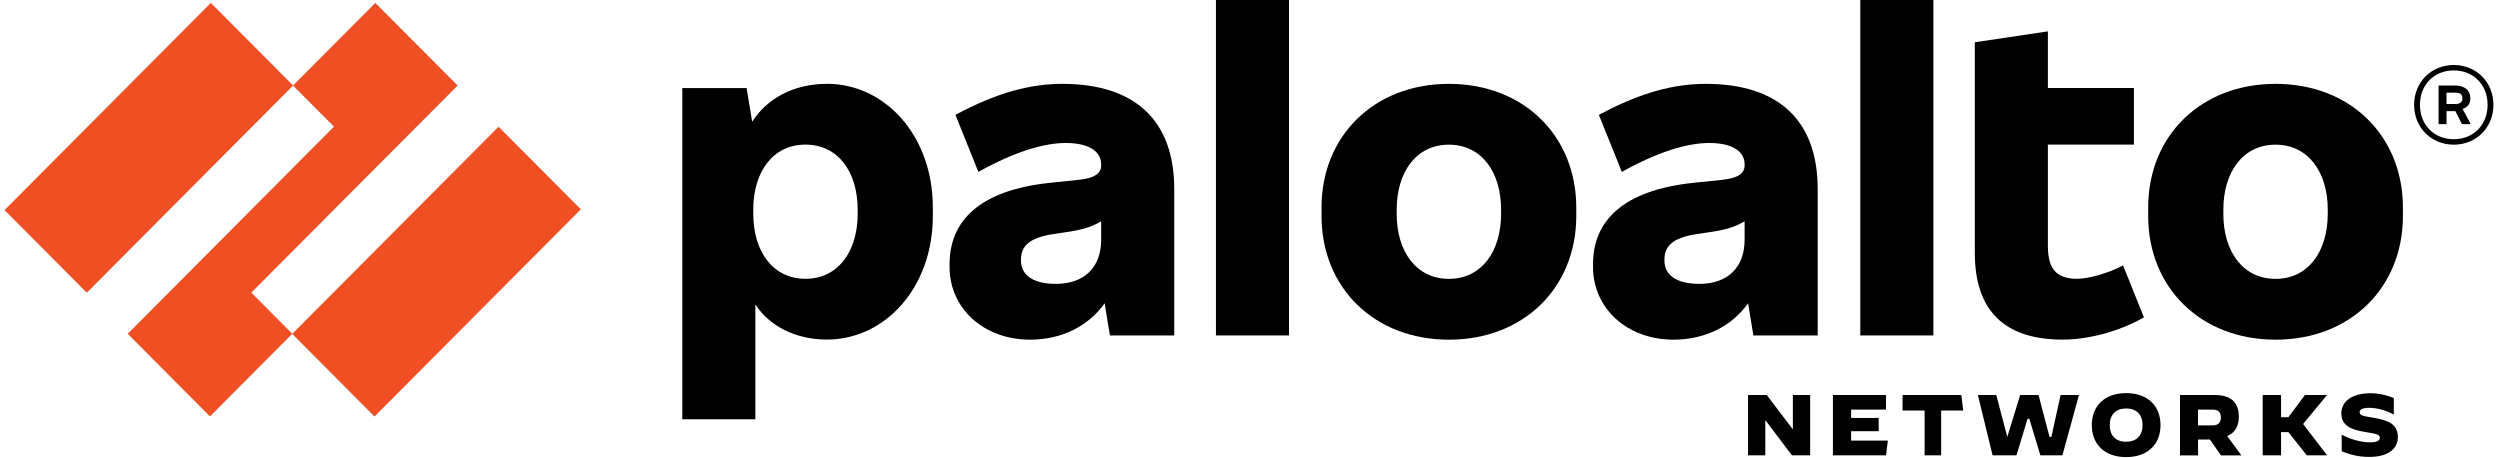
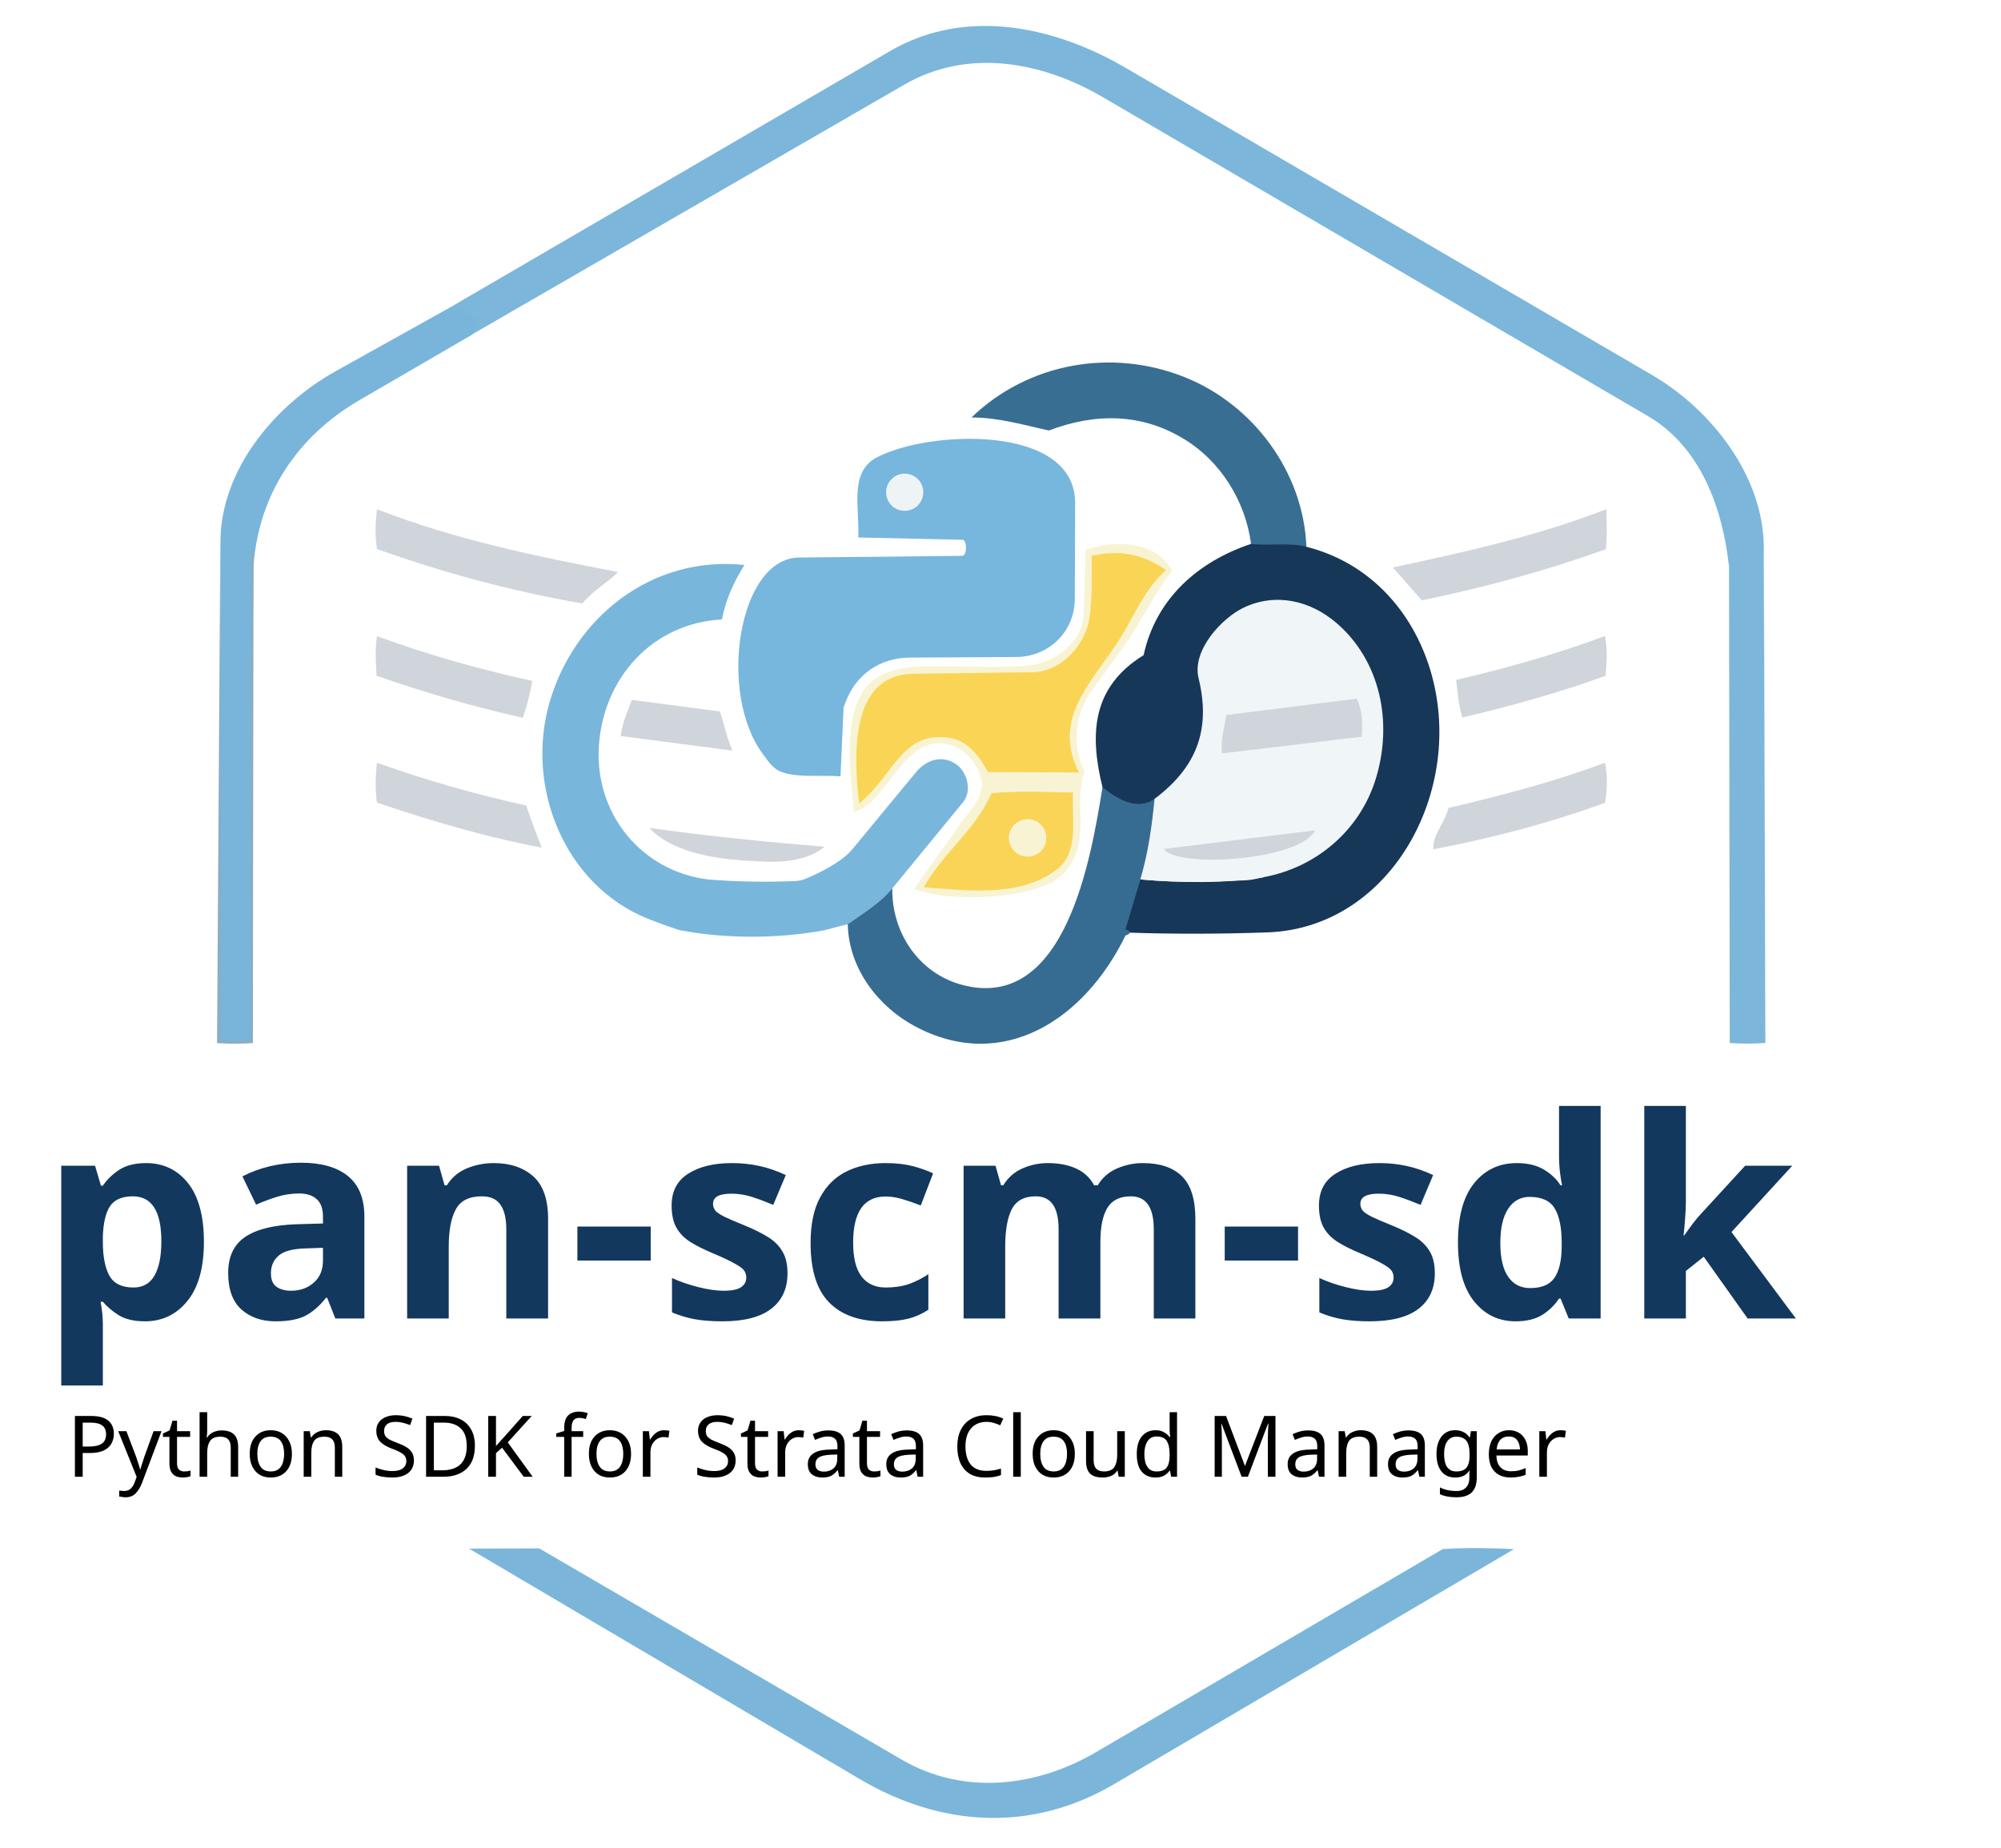
- <svg xmlns="http://www.w3.org/2000/svg" version="1.1" viewBox="0 0 390.5 71.4" xml:space="preserve">
-   <style type="text/css">
- 	.st0{fill:#F04E23;}
- </style>
-   <g transform="matrix(.287 0 0 .2882 .7087 0)">
-     <path d="m575.7 45.45c-17.5 0-35.68 4.77-58.18 16.82l12.5 30.91c19.54-10.91 35.68-15.68 47.5-15.68 13.41 0 19.32 5 19.32 11.59v0.45c0 4.55-3.64 7.05-12.5 7.96l-15.45 1.59c-38.64 4.09-54.55 20.91-54.55 44.09v1.59c0 22.05 18.18 39.32 43.86 39.32 16.91 0 31.6-7.14 40.53-19.74l2.88 17.47h35v-79.32c0-37.5-21.59-57.05-60.91-57.05m-3.41 108.4c-12.95 0-19.09-5-19.09-12.73v-0.45c0-6.82 3.86-11.82 17.95-13.86l6.14-0.91c8.97-1.25 14.48-2.9 19.55-5.97v10.06c0 15.23-9.55 23.86-24.55 23.86" />
-     <polygon class="st0" points="134.3 158.6 246.6 46.36 201.8 1.59 157 46.36 179.3 68.64 67.05 180.9 111.8 225.7 156.6 180.9" />
-     <rect class="st0" transform="matrix(.7071 -.7071 .7071 .7071 -33.65 78.99)" x="-.87" y="48.45" width="158.8" height="63.32" />
-     <rect class="st0" transform="matrix(.7071 -.7071 .7071 .7071 -35.19 209.4)" x="155.7" y="115.5" width="158.8" height="63.32" />
-     <rect x="659.3" width="39.77" height="181.8" />
-     <path d="m447.5 45.45c-18.08 0-32.6 8-40.59 20.53l-3.04-18.26h-35v179.5h39.77v-62.23c7.57 11.67 21.89 19.05 38.86 19.05 31.82 0 57.73-28.18 57.73-67.05v-4.55c0-38.84-25.91-67.03-57.73-67.03m16.82 70.46c0 20.45-10.68 35.23-28.41 35.23s-28.41-14.77-28.41-35.23v-2.27c0-20.46 10.68-35.23 28.41-35.23s28.41 14.77 28.41 35.23z" />
-     <path d="m1236 45.45c-40.68 0-69.32 28.18-69.32 67.05v4.55c0 38.86 28.64 67.05 69.32 67.05s69.32-28.18 69.32-67.05v-4.55c0-38.86-28.64-67.05-69.32-67.05m28.41 70.46c0 20.45-10.68 35.23-28.41 35.23s-28.41-14.77-28.41-35.23v-2.27c0-20.46 10.68-35.23 28.41-35.23s28.41 14.77 28.41 35.23z" />
-     <path d="m1342 53.64v-0.68c0-3.86-2.95-6.59-8.18-6.59h-9.09v20.91h4.32v-7.05h4.8l3.61 7.05h4.77l-4.44-8.27c2.7-0.83 4.21-2.85 4.21-5.37m-12.96-3.41h4.77c2.73 0 3.86 0.91 3.86 2.96v0.23c0 1.82-1.14 2.95-3.86 2.95h-4.77z" />
-     <path d="m1333 35.23c-12.27 0-21.59 9.32-21.59 21.59s9.32 21.59 21.59 21.59 21.59-9.32 21.59-21.59-9.32-21.59-21.59-21.59m0 40.22c-10.68 0-18.41-7.73-18.41-18.64s7.73-18.64 18.41-18.64 18.41 7.73 18.41 18.64-7.73 18.64-18.41 18.64" />
-     <rect x="1010" width="39.77" height="181.8" />
-     <path d="m1128 151.1c-11.59 0-15.91-5.68-15.91-17.95v-54.78h46.82v-30.68h-46.82v-30.69l-39.77 5.91v114.1c0 31.14 15.91 47.05 47.73 47.05 14.09 0 30.68-4.32 44.32-12.05l-11.36-28.18c-7.97 4.32-19.1 7.28-25.01 7.28" />
-     <path d="m925.9 45.45c-17.5 0-35.68 4.77-58.18 16.82l12.5 30.91c19.54-10.91 35.68-15.68 47.5-15.68 13.41 0 19.32 5 19.32 11.59v0.45c0 4.55-3.64 7.05-12.5 7.96l-15.45 1.59c-38.64 4.09-54.55 20.91-54.55 44.09v1.59c0 22.05 18.18 39.32 43.86 39.32 16.9 0 31.6-7.14 40.53-19.74l2.88 17.47h35v-79.32c0-37.5-21.59-57.05-60.91-57.05m-3.41 108.4c-12.96 0-19.09-5-19.09-12.73v-0.45c0-6.82 3.86-11.82 17.95-13.86l6.14-0.91c8.97-1.25 14.48-2.9 19.54-5.97v10.06c0 15.23-9.54 23.86-24.54 23.86" />
-     <path d="m786.1 45.45c-40.68 0-69.32 28.18-69.32 67.05v4.55c0 38.86 28.64 67.05 69.32 67.05s69.32-28.18 69.32-67.05v-4.55c-0.01-38.86-28.64-67.05-69.32-67.05m28.4 70.46c0 20.45-10.68 35.23-28.41 35.23s-28.41-14.77-28.41-35.23v-2.27c0-20.46 10.68-35.23 28.41-35.23s28.41 14.77 28.41 35.23z" />
-     <polygon points="972.8 246.8 958.4 227.8 958.3 227.8 958.3 246.8 948.9 246.8 948.9 214.1 959.1 214.1 973.2 232.6 973.3 232.6 973.3 214.1 982.7 214.1 982.7 246.8" />
-     <polygon points="1005 233.7 1005 238.8 1025 238.8 1024 246.8 995.1 246.8 995.1 214.1 1024 214.1 1024 222 1005 222 1005 226.5 1020 226.5 1020 233.7" />
-     <polygon points="1045 246.8 1045 222.5 1033 222.5 1033 214.1 1065 214.1 1066 222.5 1054 222.5 1054 246.8" />
-     <polygon points="1114 236.8 1119 214.1 1129 214.1 1120 246.8 1108 246.8 1102 227 1101 227 1095 246.8 1082 246.8 1074 214.1 1084 214.1 1090 236.8 1090 236.8 1097 214.1 1107 214.1 1113 236.8" />
-     <path d="m1136 230.4c0-10.66 7.24-17.34 18.69-17.34s18.7 6.68 18.7 17.34-7.24 17.34-18.7 17.34c-11.45 0-18.69-6.69-18.69-17.34m27.62 0c0-5.65-3.27-9.02-8.93-9.02s-8.93 3.37-8.93 9.02c0 5.66 3.27 9.02 8.88 9.02 5.66 0 8.98-3.37 8.98-9.02" />
-     <path d="m1184 214.1h19.07c8.69 0 12.95 4.11 12.95 11.73 0 5.23-2.15 8.79-6.36 10.47l7.76 10.52h-11.12l-6.03-8.6h-6.45v8.6h-9.82zm17.8 16.45c3.27 0 4.44-1.82 4.44-4.3s-1.17-4.25-4.44-4.25h-7.99v8.55z" />
-     <polygon points="1251 229.8 1264 246.7 1264 246.8 1253 246.8 1243 234.2 1239 234.2 1239 246.8 1229 246.8 1229 214.1 1239 214.1 1239 226.1 1243 226.1 1252 214.1 1264 214.1 1264 214.1" />
-     <path d="m1272 244.6v-8.97h0.05c5.47 2.76 10.8 4.11 15.42 4.11 3.51 0 5.28-0.84 5.28-2.48s-1.17-2.06-8.18-3.18c-7.66-1.21-12.76-3.51-12.76-10.1 0-6.12 5.38-10.84 15.89-10.84 4.21 0 8.6 0.89 12.67 2.62v8.88l-0.05 0.05c-3.88-2.24-9.11-3.65-13.32-3.65-3.74 0-5.23 0.89-5.23 2.38 0 1.92 2.29 2.1 8.04 3.09 7.66 1.31 12.76 3.46 12.76 10.38 0 5.37-4.02 10.75-15.56 10.75-5.7 0-10.24-1.17-15.01-3.04" />
+ <svg xmlns="http://www.w3.org/2000/svg" id="Layer_1" data-name="Layer 1" viewBox="0 0 164.58 151.98">
+   <defs>
+     <style>
+       .cls-1 {
+         fill: #79b6db;
+       }
+ 
+       .cls-2 {
+         fill: #f8f4d3;
+       }
+ 
+       .cls-3 {
+         fill: #376c92;
+       }
+ 
+       .cls-4 {
+         fill: #79b5db;
+       }
+ 
+       .cls-5 {
+         fill: #7bb6da;
+       }
+ 
+       .cls-6 {
+         fill: #13385e;
+         font-family: MonaspaceArgon-Bold, 'Monaspace Argon';
+         font-size: 23px;
+         font-weight: 700;
+       }
+ 
+       .cls-7 {
+         fill: #fad555;
+       }
+ 
+       .cls-8 {
+         fill: #386e92;
+       }
+ 
+       .cls-9 {
+         fill: #173758;
+       }
+ 
+       .cls-10 {
+         fill: #f9d457;
+       }
+ 
+       .cls-11 {
+         font-family: MonaspaceArgon-Regular, 'Monaspace Argon';
+         font-size: 7px;
+       }
+ 
+       .cls-12 {
+         fill: #eef4f6;
+       }
+ 
+       .cls-13 {
+         fill: #f0f5f7;
+       }
+ 
+       .cls-14 {
+         fill: #7cb6db;
+       }
+ 
+       .cls-15 {
+         fill: #cfd5da;
+       }
+ 
+       .cls-16 {
+         fill: #77b6dd;
+       }
+ 
+       .cls-17 {
+         fill: #88aec4;
+       }
+     </style>
+   </defs>
+   <path class="cls-5" d="M118.65,127.42c2.12-.14,3.85-.09,5.88,0l-32.89,19.33c-6.8,4-14.24,3.54-20.94-.42l-32.12-18.95,5.77-.02,29.82,17.38c5.07,2.95,11.05,2.27,15.98-.62l28.51-16.7Z" />
+   <path class="cls-14" d="M145.07,45.03l-.11,40.64c-.95.12-1.81.08-2.59-.12-.01-13.1-.03-26.21-.04-39.33l-.14.24c-.52-4.63-2.29-9.69-6.66-12.24l-44.81-26.22c-4.99-2.92-11.08-4.07-16.32-1.05l-35.61,20.58c-.35-.27-.35-.62,0-1.04-.6-.28-1.24-.76-1.42-1.41L73.19,4.21c6.25-3.65,13.56-2.04,19.43,1.39l43.25,25.24c4.89,2.85,9.18,8.32,9.2,14.19Z" />
+   <path class="cls-4" d="M37.38,25.09c.64-.11.86.67,1.43.89.91.35.28.84,0,1.56l-9.24,5.37c-5.14,2.99-8.28,7.78-8.71,13.56-.17,12.99-.23,26.06-.17,39.2-.94.12-1.82.09-2.67-.1l.11-41.03c.04-5.96,4.53-11.26,9.5-14.02l9.76-5.44Z" />
+   <path class="cls-15" d="M47.88,49.64c-5.82-1.03-11.34-2.5-16.87-4.48-.18-1.12-.14-2.14,0-3.27,6.38,2.48,12.95,3.85,19.83,5.16-.91.91-1.94,1.42-2.96,2.6Z" />
+   <path class="cls-15" d="M116.95,49.38l-2.39-2.7c6.06-1.31,11.86-2.58,17.56-4.8.01,1.18.1,2.17-.05,3.3-4.96,1.77-9.83,3.11-15.12,4.2Z" />
+   <path class="cls-15" d="M117.89,69.86c-.09-1.18.92-2.11,1.24-3.4,4.38-1.04,8.57-2.11,12.88-3.72.22,1.08.18,2.14,0,3.3-4.52,1.63-8.96,2.83-14.12,3.82Z" />
+   <path class="cls-15" d="M44.56,69.72c-4.62-.86-9.03-2.18-13.56-3.7-.15-1.11-.12-2.12,0-3.28,4.05,1.44,8.03,2.58,12.28,3.52.4,1.17.76,2.18,1.28,3.46Z" />
+   <path class="cls-15" d="M42.99,59.04c-4.25-.96-8.08-2.08-12.02-3.46-.06-1.15-.14-2.17.04-3.25,4.33,1.58,8.39,2.71,12.77,3.68-.18.98-.38,1.88-.78,3.03Z" />
+   <path class="cls-15" d="M120.28,59.02c-.34-1.11-.38-2.06-.51-3.09,4.2-.99,8.1-2.08,12.25-3.62.19,1.14.15,2.14.03,3.28-3.82,1.38-7.59,2.44-11.78,3.43Z" />
+   <path class="cls-17" d="M20.85,46.47l-.05,39.33c-1.01.06-1.83.07-2.95,0l.27-41.24.06,41c.83.08,1.54.08,2.39,0l.02-40.33c.35.36.27.85.27,1.25Z" />
+   <path class="cls-14" d="M142.2,46.47c0-.4-.07-.9.28-1.25l.02,40.33c.84.08,1.55.08,2.35,0l.23-40.52.12,40.76c-1.13.07-1.91.07-2.93,0l-.06-39.33Z" />
+   <path class="cls-9" d="M110.28,52.23c-3.97-4.26-10.47-2.54-11.29,3.07.67,2.71.67,5.42-.89,7.84-.66,1.02-1.9,2.71-3.14,2.57-.44,1.85-4.22.58-4.28-.95-1.08-4.39-.88-8.24,3.38-10.87,1.01-4.66,4.5-7.71,8.83-9.15.57-.63,2.37-.52,3.29-.42.7-.08,1.12.14,1.25.65,4.87,1.22,8.45,4.86,10.06,9.67,3.31,9.9-2.87,21.64-13.17,22.05-3.8.14-7.77.15-11.61.02-.06,0-.11-.11-.16-.26-.17-.08-.42-.2-.4-.34.07-.53.56-2.1.8-2.66.06-.71.34-1.08.83-1.11.09-.2.16-.19.23.02,3.28.25,6.61.32,9.87-.19" />
+   <path class="cls-1" d="M58.25,72.34c2.32.19,4.7.23,7.14.13.31-.01.62-.08.9-.2.88-.37,2.89-1.29,3.82-2.42l5.21-6.31c.87-1.05,2.17-1.49,3.35-.66.82.58,1.34,2.12.54,3.1l-5.82,7.1c-.16,1.25-1.88,2.5-2.98,3.06l-.68-.11c-.14,0-1.8.47-1.88.47-3.97.35-8.02.36-12-.01-.08,0-2.08-.71-2.66-.96-6.75-2.77-9.98-10.76-8.01-17.69s8.33-12.18,16.05-11.37c-.91,1.47-1.53,2.83-1.85,4.48-5.69.31-9.73,4.76-10.12,10.36s3.49,10.36,8.99,11.03Z" />
+   <path class="cls-3" d="M94.97,65.7c.64,1.09-.02,5.52-.74,6.28-.13.13-.28.24-.43.35l-1.23,4.11c.49.17.49.34,0,.51-3.37,6.93-10.1,11.32-17.31,7.47-2.97-1.58-5.46-4.71-5.53-8.39,1.29-.92,2.65-1.71,3.66-2.95-.05,3.63,2.17,6.96,5.71,7.92,8.62,2.34,10.67-10.68,11.58-16.25,1.13.94,2.89,1.99,4.28.95Z" />
+   <path class="cls-8" d="M107.44,44.97c-1.43-.36-3.1-.06-4.54-.23-.49-3.65-2.59-6.81-5.39-8.55-3.63-2.27-7.49-2.2-11.24-.78-1.99-.43-4.15-1.08-6.37-1.07,4.66-4.49,11.54-5.73,17.58-3.3,5.57,2.24,9.73,7.76,9.97,13.94Z" />
+   <path class="cls-15" d="M60.24,61.74l-9.19-1.2c.13-1.01.5-1.9.92-2.97l7.25.95c.34,1.06.52,2.05,1.02,3.23Z" />
+   <path class="cls-15" d="M67.81,69.65c-1.82,1.52-4.7,1.24-6.13,1.16s-6.07-.32-8.27-2.71c4.8.67,9.45,1.14,14.4,1.55Z" />
+   <path class="cls-1" d="M67.85,76.51c-3.83.71-8.18.73-12-.01h12Z" />
+   <path class="cls-16" d="M69.55,57.75s-.17.41-.17.48l-.46,5.3c-1.29.27-2.67.37-3.95.02-.08.01-.16,0-.24-.01-.72-.39-1.37-.88-1.95-1.47-3.79-5.01-2.06-16.15,2.93-16.21l13.43-.14c.41,0,.41-1.31.03-1.32l-8.58-.19c.13-2.34-.78-5.33,1.48-6.56,4.17-2.26,16.39-2.84,16.36,3.75l-.03,7.88c-.01,2.68-2.13,4.74-4.81,4.76l-8.78.05c-2.47.01-4.45,1.45-5.25,3.65Z" />
+   <path class="cls-16" d="M63.74,63.18c1.14-.19,3.72.6,4.96.16l.68-5.12-.25,5.64c-1.57-.15-4.36.23-5.39-.68Z" />
+   <path class="cls-16" d="M64.73,63.54c-1.06-.08-1.46-.82-1.95-1.47.63.45,1.58.8,1.95,1.47Z" />
+   <circle class="cls-12" cx="74.41" cy="40.49" r="1.53" />
+   <path class="cls-13" d="M103.89,72.16l-.54.12c-.31.07-.63.12-.95.13-2.79.13-5.59.22-8.38-.06l-.23-.02c.64-2.14.96-4.4,1.17-6.62,3.41-2.56,4.67-5.64,3.62-9.93-.56-2.32,1.95-4.95,3.69-5.79,2.66-1.27,5.51-.59,7.66,1.26,3.58,3.08,4.67,8.14,3.22,12.83-1.28,4.15-4.82,7.28-9.27,8.08Z" />
+   <path class="cls-15" d="M100.51,61.97c-.12-1.18.19-2.11.36-3.16l10.72-1.34c.47.94.49,2.01.4,3.13l-11.48,1.37Z" />
+   <path class="cls-15" d="M108.16,68.3c-1.25,2.52-11.45,3.12-12.43,1.53l12.43-1.53Z" />
+   <path class="cls-2" d="M78.67,68.2c.76-1.19,2.46-2.66,2.02-4.22-.36-1.31-1.43-2.4-2.58-2.72-3.75-1.08-5.19,4.99-7.88,5.52-.25-2.91-.66-5.93.07-8.42,1.49-5.06,7.03-3.12,13.99-3.59,2.49-.17,4.77-1.97,4.84-4.29l.16-5.25c2.28-.84,5.79-.8,7.13,1.73-1.47,1.77-2.53,4.18-3.82,5.97l-2.86,3.98c-1.34,1.87-1.57,4.43-.53,6.57-1.02,2.77.72,5.76-1.78,8.43-1.9,2.03-9.23,2.41-12.26,1.21.66-.95,3.03-4.19,3.49-4.92Z" />
+   <path class="cls-7" d="M78.37,60.75c-4.18-.85-4.8,3.04-7.71,5.33-.43-3.76-.84-10.59,4.45-10.66l9.79-.13c2.46-.03,4.47-2.34,4.74-4.68.21-1.8.14-3.35.15-4.89,1.5-.3,3.58-.59,6.11,1.17-1.88,1.68-2.81,4.21-4.02,6.01-2.3,3.44-5.33,6.34-3.13,10.64l-7.5-.03c-.64-1.25-1.62-2.49-2.89-2.75Z" />
+   <path class="cls-10" d="M86.96,71.49c-3.04,2.35-7.38,1.76-10.98,1.49,1.67-2.93,4.22-4.66,5.57-7.74,2.25-.19,4.25-.1,6.71-.05-.15,1.99.56,4.86-1.3,6.3Z" />
+   <circle class="cls-2" cx="84.52" cy="68.92" r="1.54" />
+   <g id="Layer_2" data-name="Layer 2">
+     <text class="cls-6" transform="translate(3.24 108.45)">
+       <tspan x="0" y="0">pan-scm-sdk</tspan>
+     </text>
+     <text class="cls-11" transform="translate(5.49 121.47)">
+       <tspan x="0" y="0">Python SDK for Strata Cloud Manager</tspan>
+     </text>
  </g>
</svg>
